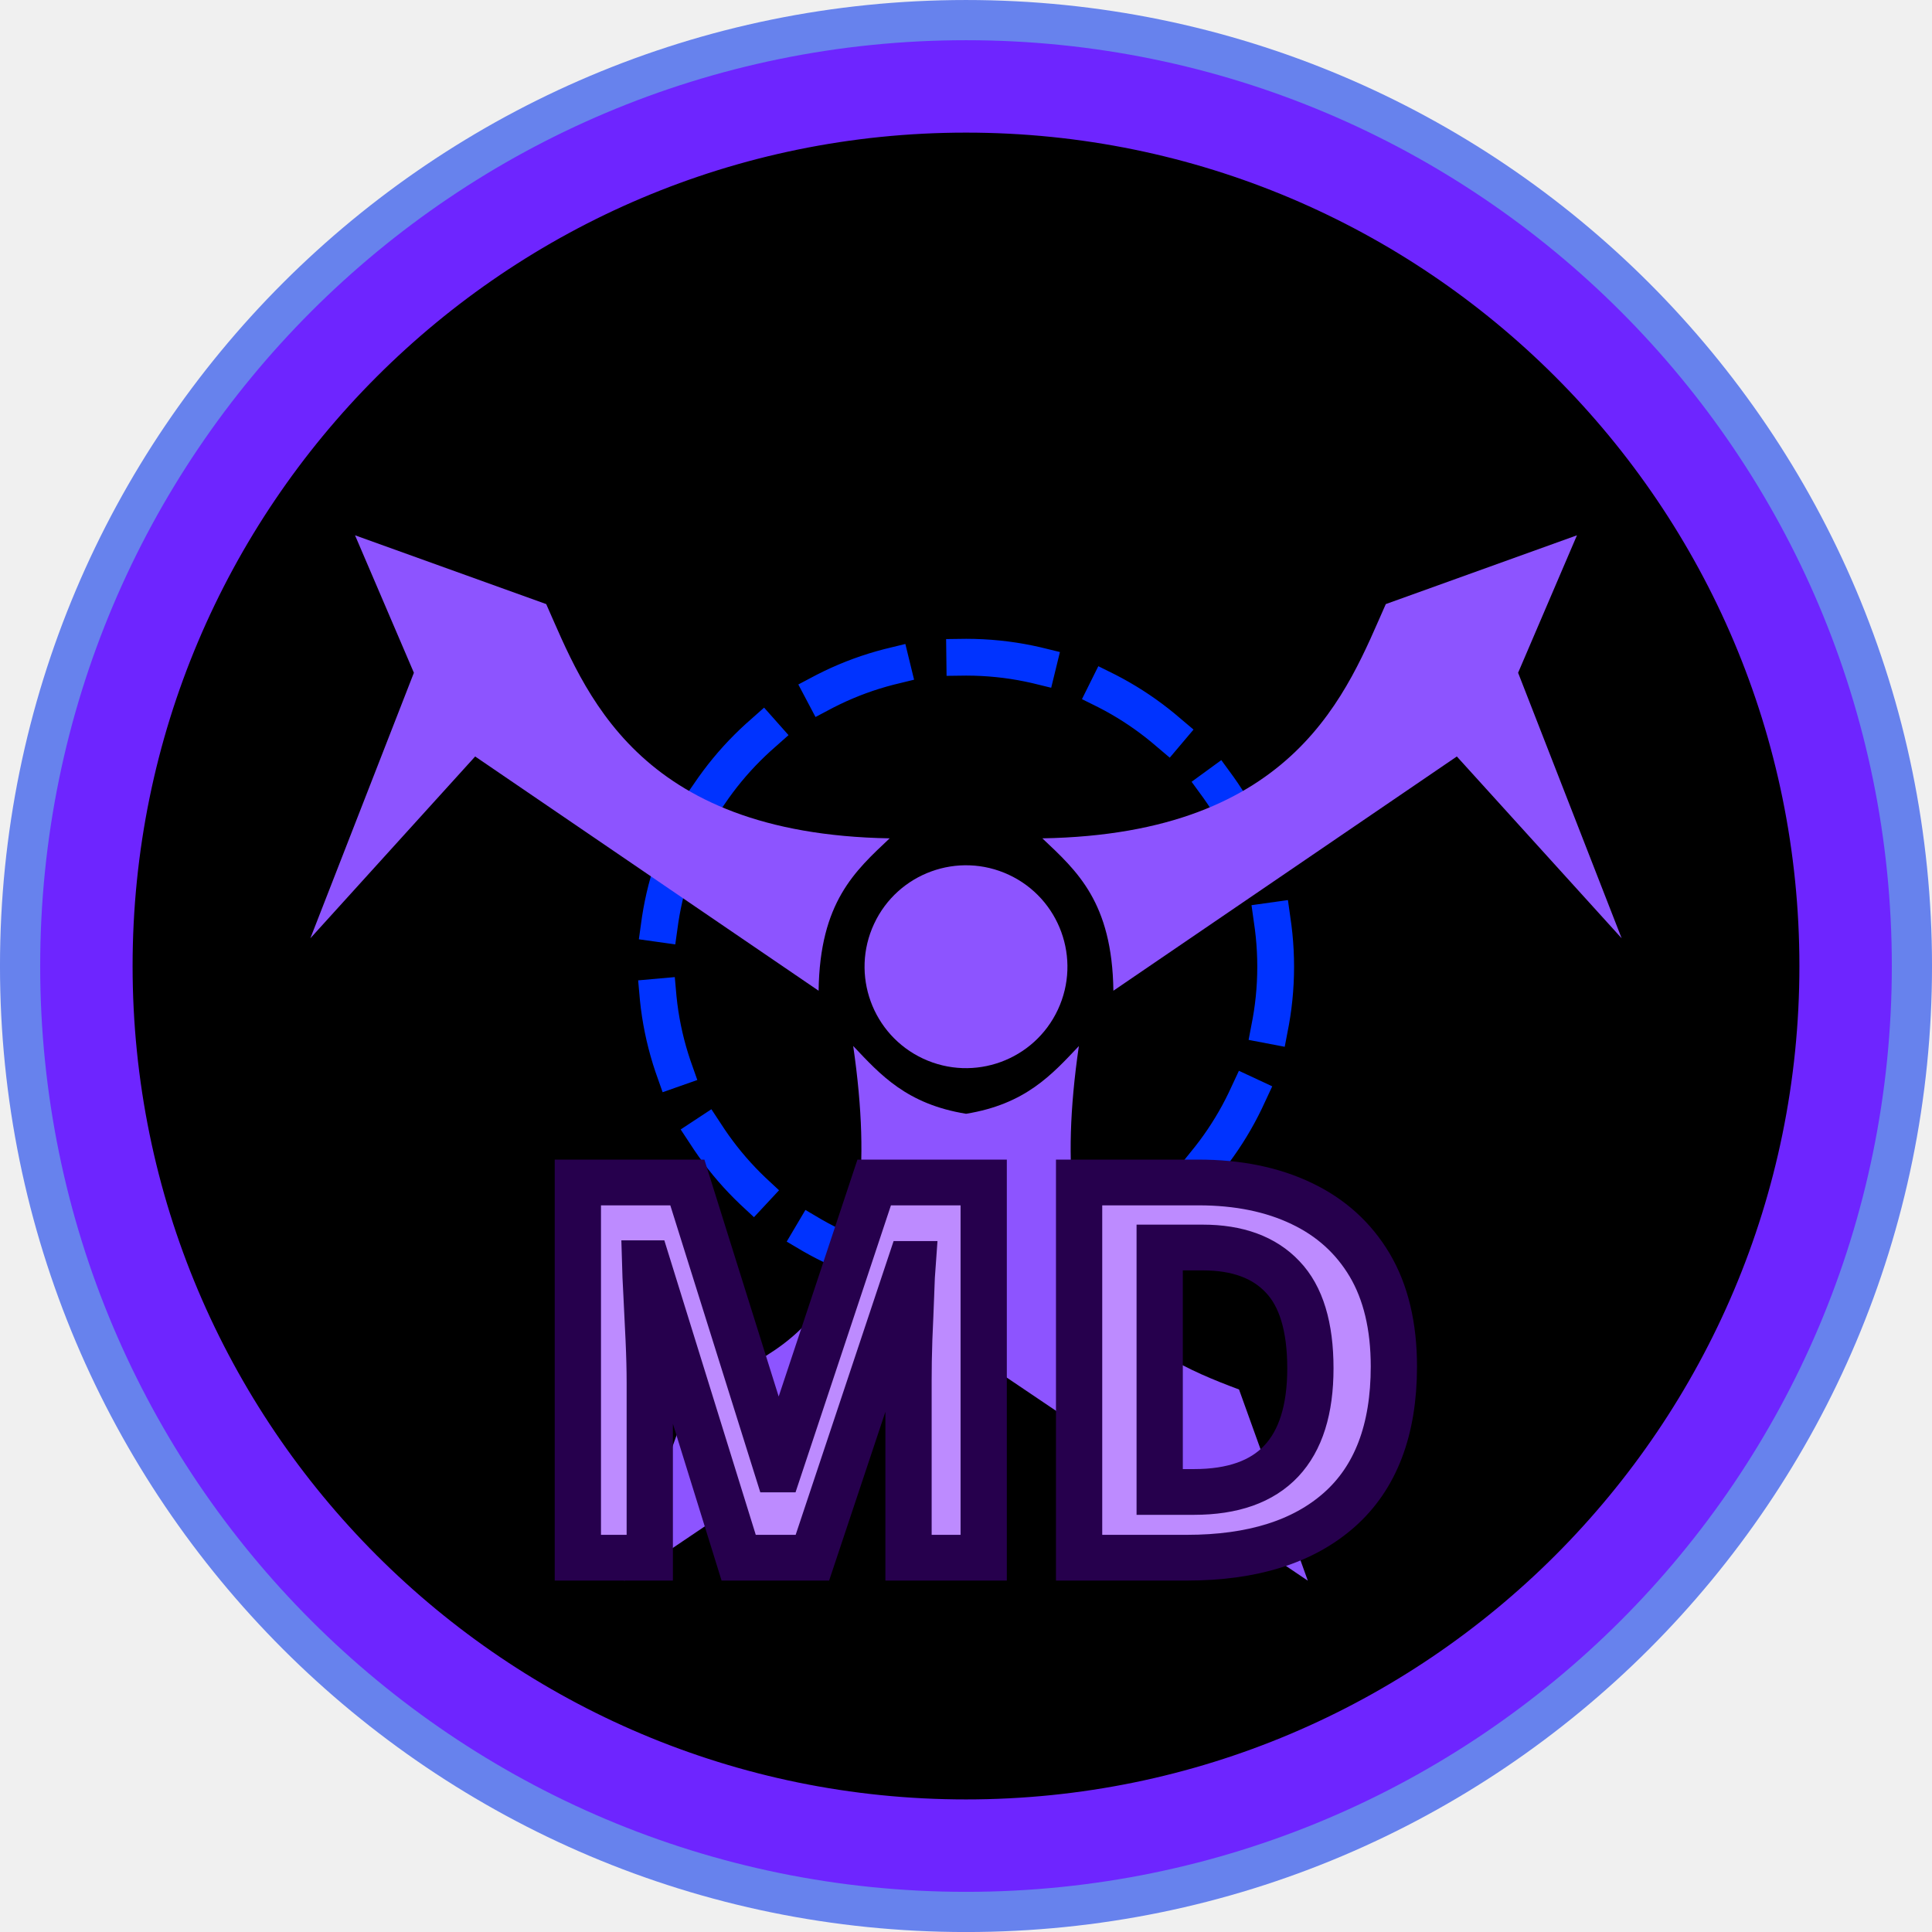
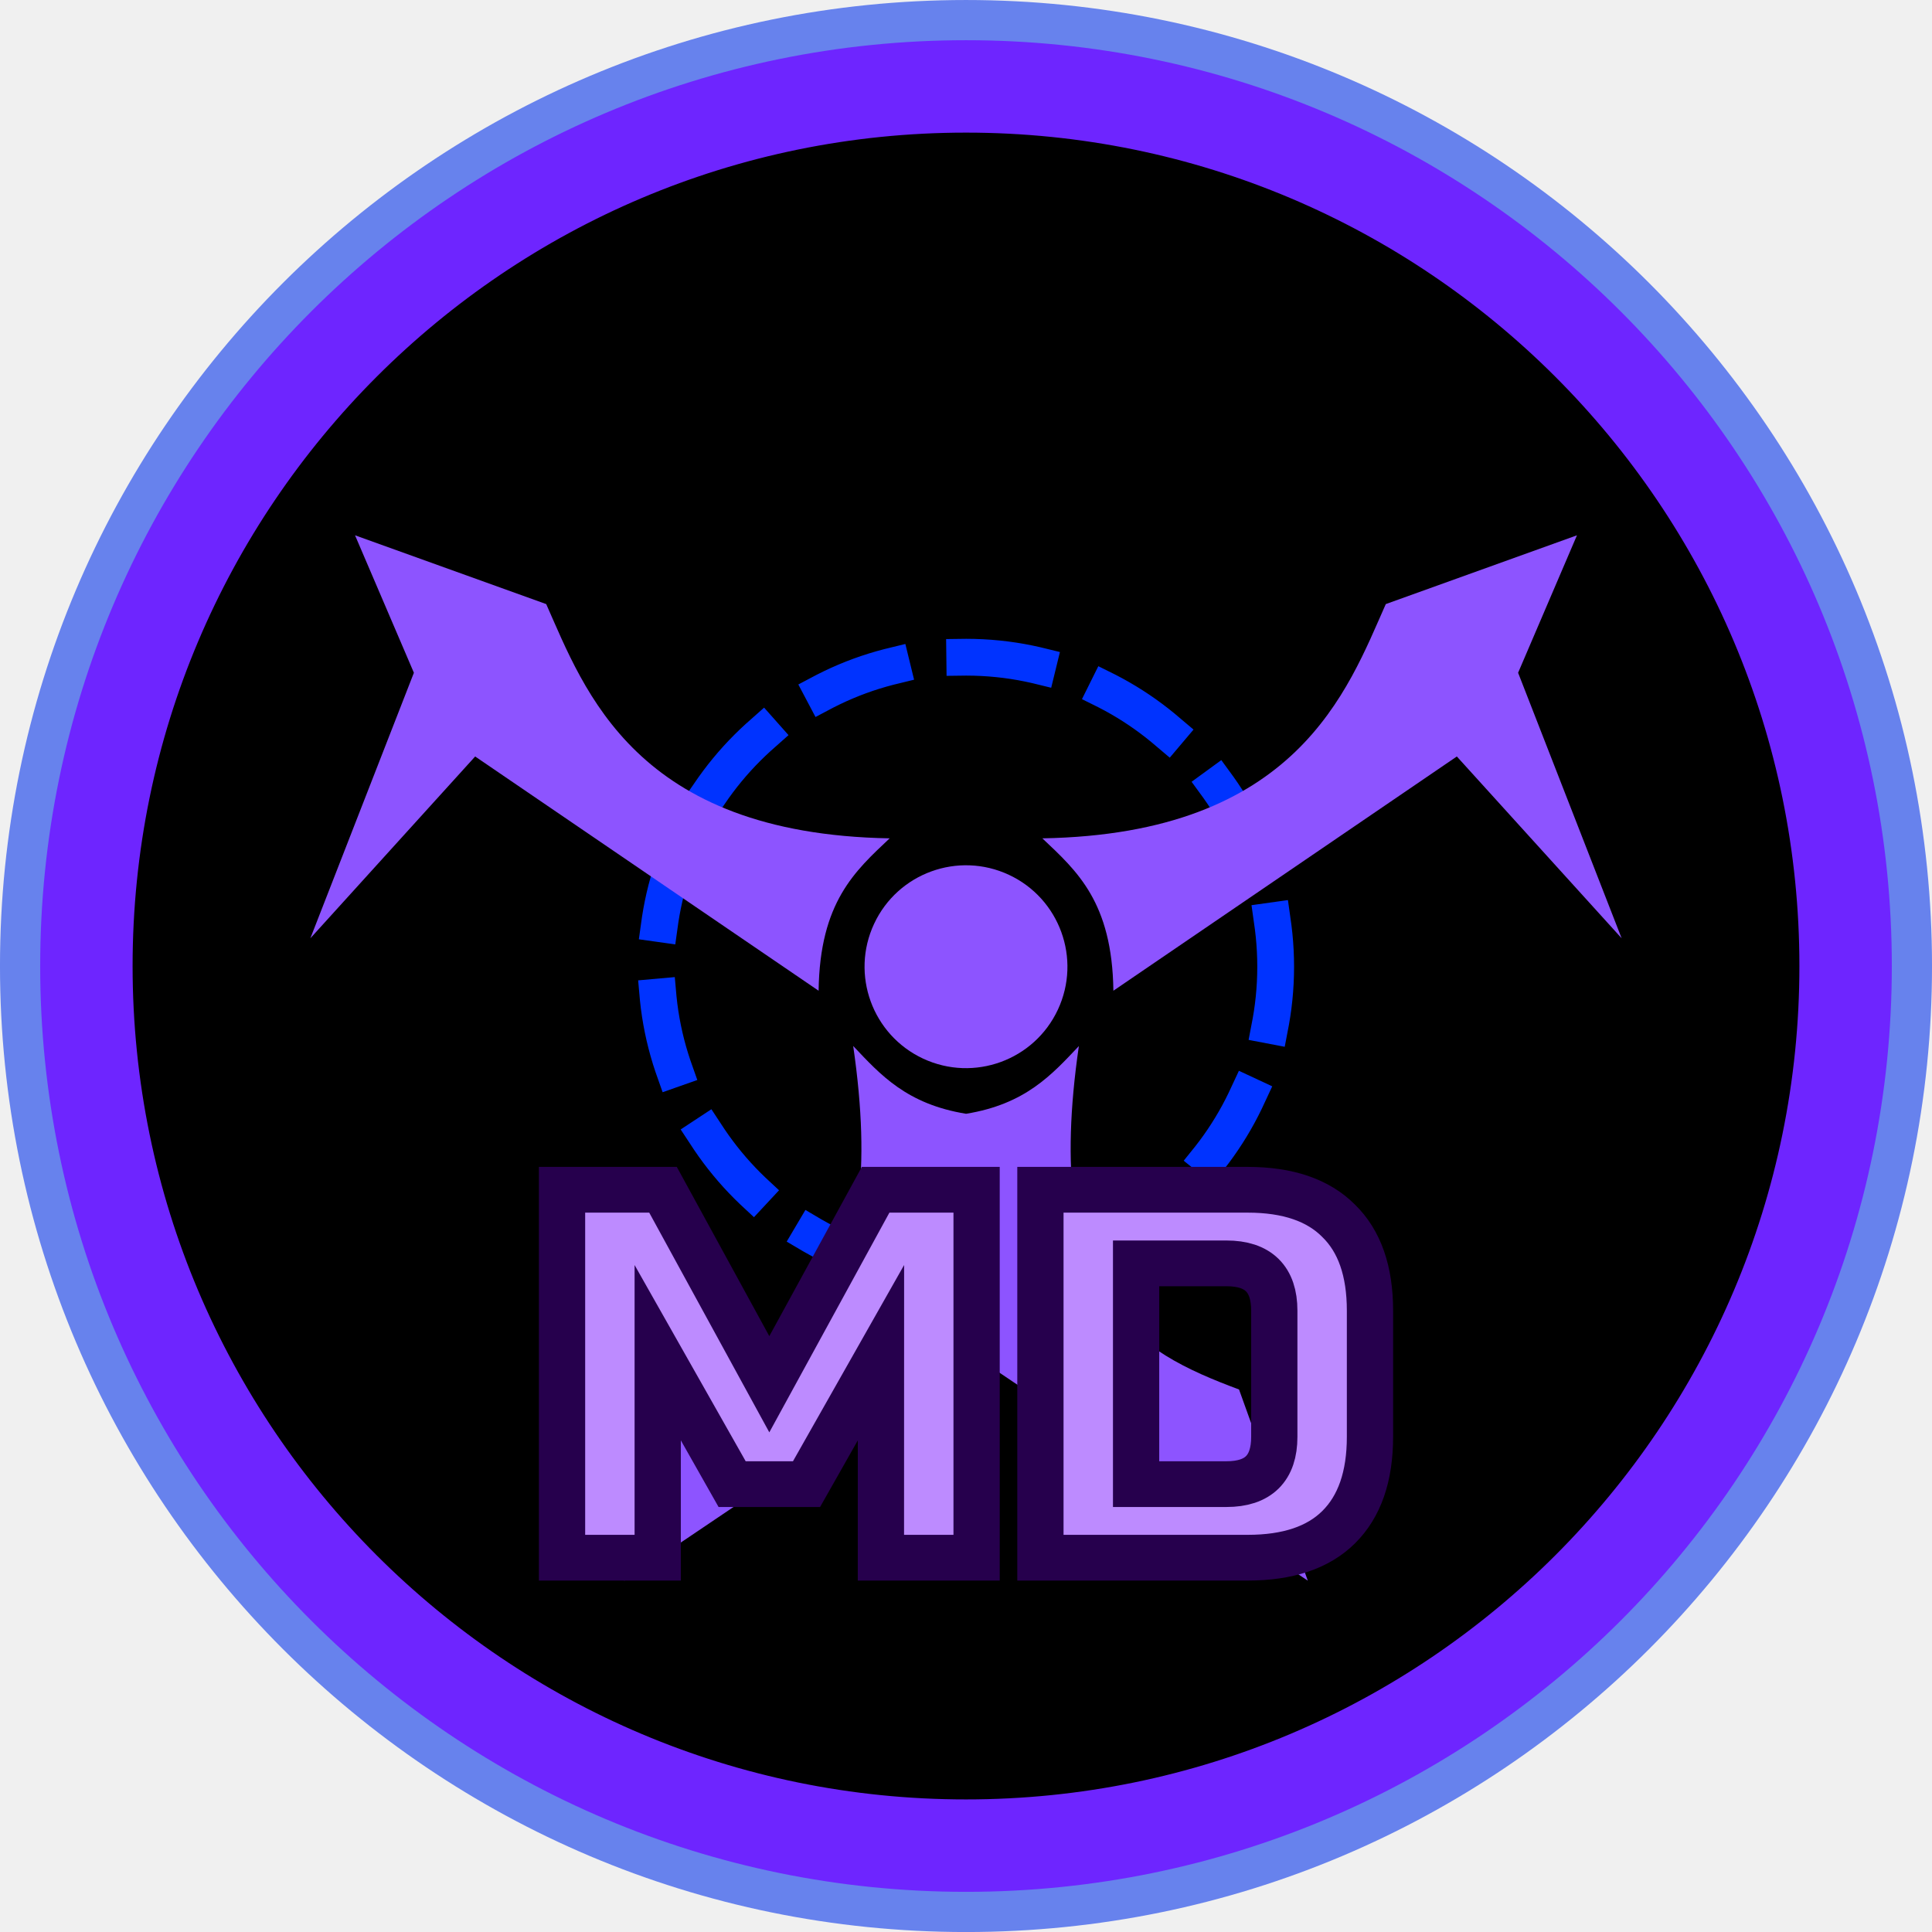
<svg xmlns="http://www.w3.org/2000/svg" width="84" height="84" viewBox="-26 -28 84 84" version="1.1" id="svg14">
  <defs id="defs7">
    <clipPath id="b">
      <circle cy="-15" r="9.5" id="circle1" />
      <circle cy="-15" r="9.5" transform="rotate(120)" id="circle2" />
      <circle cy="-15" r="9.5" transform="rotate(-120)" id="circle3" />
    </clipPath>
    <mask maskUnits="userSpaceOnUse" id="mask14">
      <g id="g18" transform="matrix(-0.3980914,0.6895146,-0.6895146,-0.3980914,15.91439,-5.521869)">
        <path fill="#ffffff" d="M -17.911,-20.069 H 49.912 V 47.755 H -17.911 Z" id="path14" style="stroke-width:1.256" />
        <path d="m 18.512,-15.045 v -5.024 H 13.488 v 5.024 m 1.884,21.352 v 5.024 h 1.256 V 6.307" id="path15" style="stroke-width:1.256" />
        <circle cy="-4.997" r="13.188" id="circle15" cx="16" style="stroke-width:1.256" />
        <g transform="matrix(-0.6279965,1.087722,-1.087722,-0.6279965,16.00044,13.84271)" id="g16">
          <path d="m 2,-23 v -4 h -4 v 4 m 1.5,17 v 4 h 1 v -4" id="path16" style="stroke-width:1" />
          <circle cy="-15" r="10.5" id="circle16" cx="0" />
        </g>
        <g transform="matrix(-0.6279965,-1.087722,1.087722,-0.6279965,16.00044,13.84271)" id="g17">
          <path d="m 2,-23 v -4 h -4 v 4 m 1.5,17 v 4 h 1 v -4" id="path17" />
          <circle cy="-15" r="10.5" id="circle17" cx="0" />
        </g>
        <circle r="3.768" id="circle18" cx="16" cy="13.843" style="stroke-width:1.256" />
      </g>
    </mask>
    <mask maskUnits="userSpaceOnUse" id="mask18">
      <g id="g22" transform="matrix(-0.3980914,-0.6895146,0.6895146,-0.3980914,-3.175116,16.5432)" style="stroke-width:1.256">
        <path fill="#ffffff" d="M -17.911,-20.069 H 49.912 V 47.755 H -17.911 Z" id="path18" />
        <path d="m 18.512,-15.045 v -5.024 H 13.488 v 5.024 m 1.884,21.352 v 5.024 h 1.256 V 6.307" id="path19" />
        <circle cy="-4.997" r="13.188" id="circle19" cx="16" />
        <g transform="matrix(-0.6279965,1.087722,-1.087722,-0.6279965,16.00044,13.84271)" id="g20">
          <path d="m 2,-23 v -4 h -4 v 4 m 1.5,17 v 4 h 1 v -4" id="path20" />
          <circle cy="-15" r="10.5" id="circle20" cx="0" />
        </g>
        <g transform="matrix(-0.6279965,-1.087722,1.087722,-0.6279965,16.00044,13.84271)" id="g21">
          <path d="m 2,-23 v -4 h -4 v 4 m 1.5,17 v 4 h 1 v -4" id="path21" />
          <circle cy="-15" r="10.5" id="circle21" cx="0" />
        </g>
        <circle r="3.768" id="circle22" cx="16" cy="13.843" />
      </g>
    </mask>
    <mask maskUnits="userSpaceOnUse" id="mask22">
      <g id="g26" transform="matrix(0.7961828,0,0,0.7961828,-12.73927,-11.02133)">
        <path fill="#ffffff" d="M -17.911,-20.069 H 49.912 V 47.755 H -17.911 Z" id="path22" />
        <path d="m 18.512,-15.045 v -5.024 H 13.488 v 5.024 m 1.884,21.352 v 5.024 h 1.256 V 6.307" id="path23" />
        <circle cy="-4.997" r="13.188" id="circle23" cx="16" />
        <g transform="matrix(-0.6279965,1.087722,-1.087722,-0.6279965,16.00044,13.84271)" id="g24">
          <path d="m 2,-23 v -4 h -4 v 4 m 1.5,17 v 4 h 1 v -4" id="path24" />
          <circle cy="-15" r="10.5" id="circle24" cx="0" />
        </g>
        <g transform="matrix(-0.6279965,-1.087722,1.087722,-0.6279965,16.00044,13.84271)" id="g25">
          <path d="m 2,-23 v -4 h -4 v 4 m 1.5,17 v 4 h 1 v -4" id="path25" />
          <circle cy="-15" r="10.5" id="circle25" cx="0" />
        </g>
        <circle r="3.768" id="circle26" cx="16" cy="13.843" />
      </g>
    </mask>
    <mask id="b-3" maskUnits="userSpaceOnUse" x="-30" y="-30" width="60" height="60">
      <path d="M -27,-27 H 27 V 27 H -27 Z" fill="#ffffff" id="path3" />
      <path d="m 2,-23 v -4 h -4 v 4 m 1.5,17 v 4 h 1 v -4" id="path4" />
      <circle cy="-15" r="10.5" id="circle4" cx="0" />
      <g transform="rotate(120)" id="g5">
        <path d="m 2,-23 v -4 h -4 v 4 m 1.5,17 v 4 h 1 v -4" id="path5" />
        <circle cy="-15" r="10.5" id="circle5" cx="0" />
      </g>
      <g transform="rotate(-120)" id="g6">
        <path d="m 2,-23 v -4 h -4 v 4 m 1.5,17 v 4 h 1 v -4" id="path6" />
        <circle cy="-15" r="10.5" id="circle6" cx="0" />
      </g>
      <circle r="3" id="circle7" cx="0" cy="0" />
    </mask>
    <clipPath id="d">
      <circle cy="-15" r="9.5" id="circle1-6" cx="0" />
      <circle transform="rotate(120)" cy="-15" r="9.5" id="circle2-7" cx="0" />
      <circle transform="rotate(-120)" cy="-15" r="9.5" id="circle3-5" cx="0" />
    </clipPath>
  </defs>
  <circle cx="16" cy="14.001" r="39.489" style="fill:#000000;fill-opacity:1;stroke:#6782ed;stroke-width:5.023;stroke-linejoin:round;stroke-miterlimit:4;stroke-dasharray:none;stroke-opacity:1" id="circle8" />
  <circle cx="16" cy="14.001" r="38.244" style="fill:none;fill-opacity:1;stroke:#6e25ff;stroke-width:4.018;stroke-linejoin:round;stroke-miterlimit:4;stroke-dasharray:none;stroke-opacity:1" id="circle9" />
  <g id="g11419" transform="matrix(1.61051,0,0,1.61051,-9.76816,-4.54714)" style="stroke-width:0.621">
    <circle style="fill:none;fill-opacity:1;stroke:#0033ff;stroke-width:0.993;stroke-linecap:square;stroke-linejoin:miter;stroke-dasharray:1.987, 1.987;stroke-dashoffset:0.397;stroke-opacity:1" id="circle11308" cx="16.004" cy="11.536" r="8.356" />
    <circle style="fill:#8d54ff;fill-opacity:1;stroke:none;stroke-width:1.242;stroke-linecap:square;stroke-linejoin:round;stroke-dasharray:none;stroke-opacity:1" id="path6341" cx="19.376" cy="3.693" r="2.738" transform="rotate(25)" />
    <path id="path11025" style="fill:#8d54ff;fill-opacity:1;stroke:none;stroke-width:1.242;stroke-linecap:square;stroke-linejoin:round;stroke-dasharray:none;stroke-opacity:1" d="m 12.955,13.678 c 1.001,6.876 -1.556,8.238 -4.324,9.271 l -1.857,5.162 9.227,-6.225 9.227,6.225 -1.857,-5.162 c -2.769,-1.033 -5.325,-2.395 -4.324,-9.271 -0.734,0.777 -1.443,1.567 -3.045,1.828 -1.602,-0.261 -2.311,-1.051 -3.045,-1.828 z" />
    <path id="path11030" style="fill:#8d54ff;fill-opacity:1;stroke:none;stroke-width:1.242;stroke-linecap:square;stroke-linejoin:round;stroke-dasharray:none;stroke-opacity:1" d="m 27.333,1.746 5.161,-1.857 -1.589,3.711 2.795,7.168 -4.449,-4.908 -9.272,6.324 C 19.947,9.79 18.993,8.95 18.061,8.07 c 6.876,-0.119 8.239,-4.001 9.272,-6.324 z" />
    <path id="path11032" style="fill:#8d54ff;fill-opacity:1;stroke:none;stroke-width:1.242;stroke-linecap:square;stroke-linejoin:round;stroke-dasharray:none;stroke-opacity:1" d="m 4.667,1.746 -5.161,-1.857 1.589,3.711 -2.795,7.168 4.449,-4.908 9.272,6.324 C 12.053,9.79 13.007,8.95 13.939,8.07 7.063,7.951 5.7,4.069 4.667,1.746 Z" />
  </g>
-   <text xml:space="preserve" style="font-weight:bold;font-size:22.981px;line-height:1.25;font-family:'Russo One';-inkscape-font-specification:'Russo One Bold';letter-spacing:0px;word-spacing:0px;writing-mode:lr-tb;fill:#bd8bff;fill-opacity:1;stroke:#26004d;stroke-width:2;stroke-dasharray:none;stroke-opacity:1" x="-2.934" y="39.949" id="text5563" transform="scale(1.00561,0.9944217)">
-     <tspan id="tspan5561" x="-2.934" y="39.949" style="stroke-width:2">MD</tspan>
-   </text>
+   <path d="M 12.234,30.986 9.016,36.732 H 5.799 L 2.582,30.986 V 39.949 H -1.555 V 23.862 h 4.366 l 4.596,8.503 4.596,-8.503 h 4.366 V 39.949 h -4.137 z m 15.857,-7.124 q 2.597,0 3.93,1.356 1.356,1.333 1.356,3.93 v 5.515 q 0,2.597 -1.356,3.953 -1.333,1.333 -3.93,1.333 h -8.963 V 23.862 Z m 1.149,5.286 q 0,-2.068 -2.068,-2.068 h -3.907 v 9.652 h 3.907 q 2.068,0 2.068,-2.068 z" id="text5563" style="font-weight:bold;font-size:22.981px;line-height:1.25;font-family:'Russo One';-inkscape-font-specification:'Russo One Bold';letter-spacing:0px;word-spacing:0px;fill:#bd8bff;stroke:#26004d;stroke-width:2" transform="scale(1.00561,0.9944217)" aria-label="MD" />
</svg>
